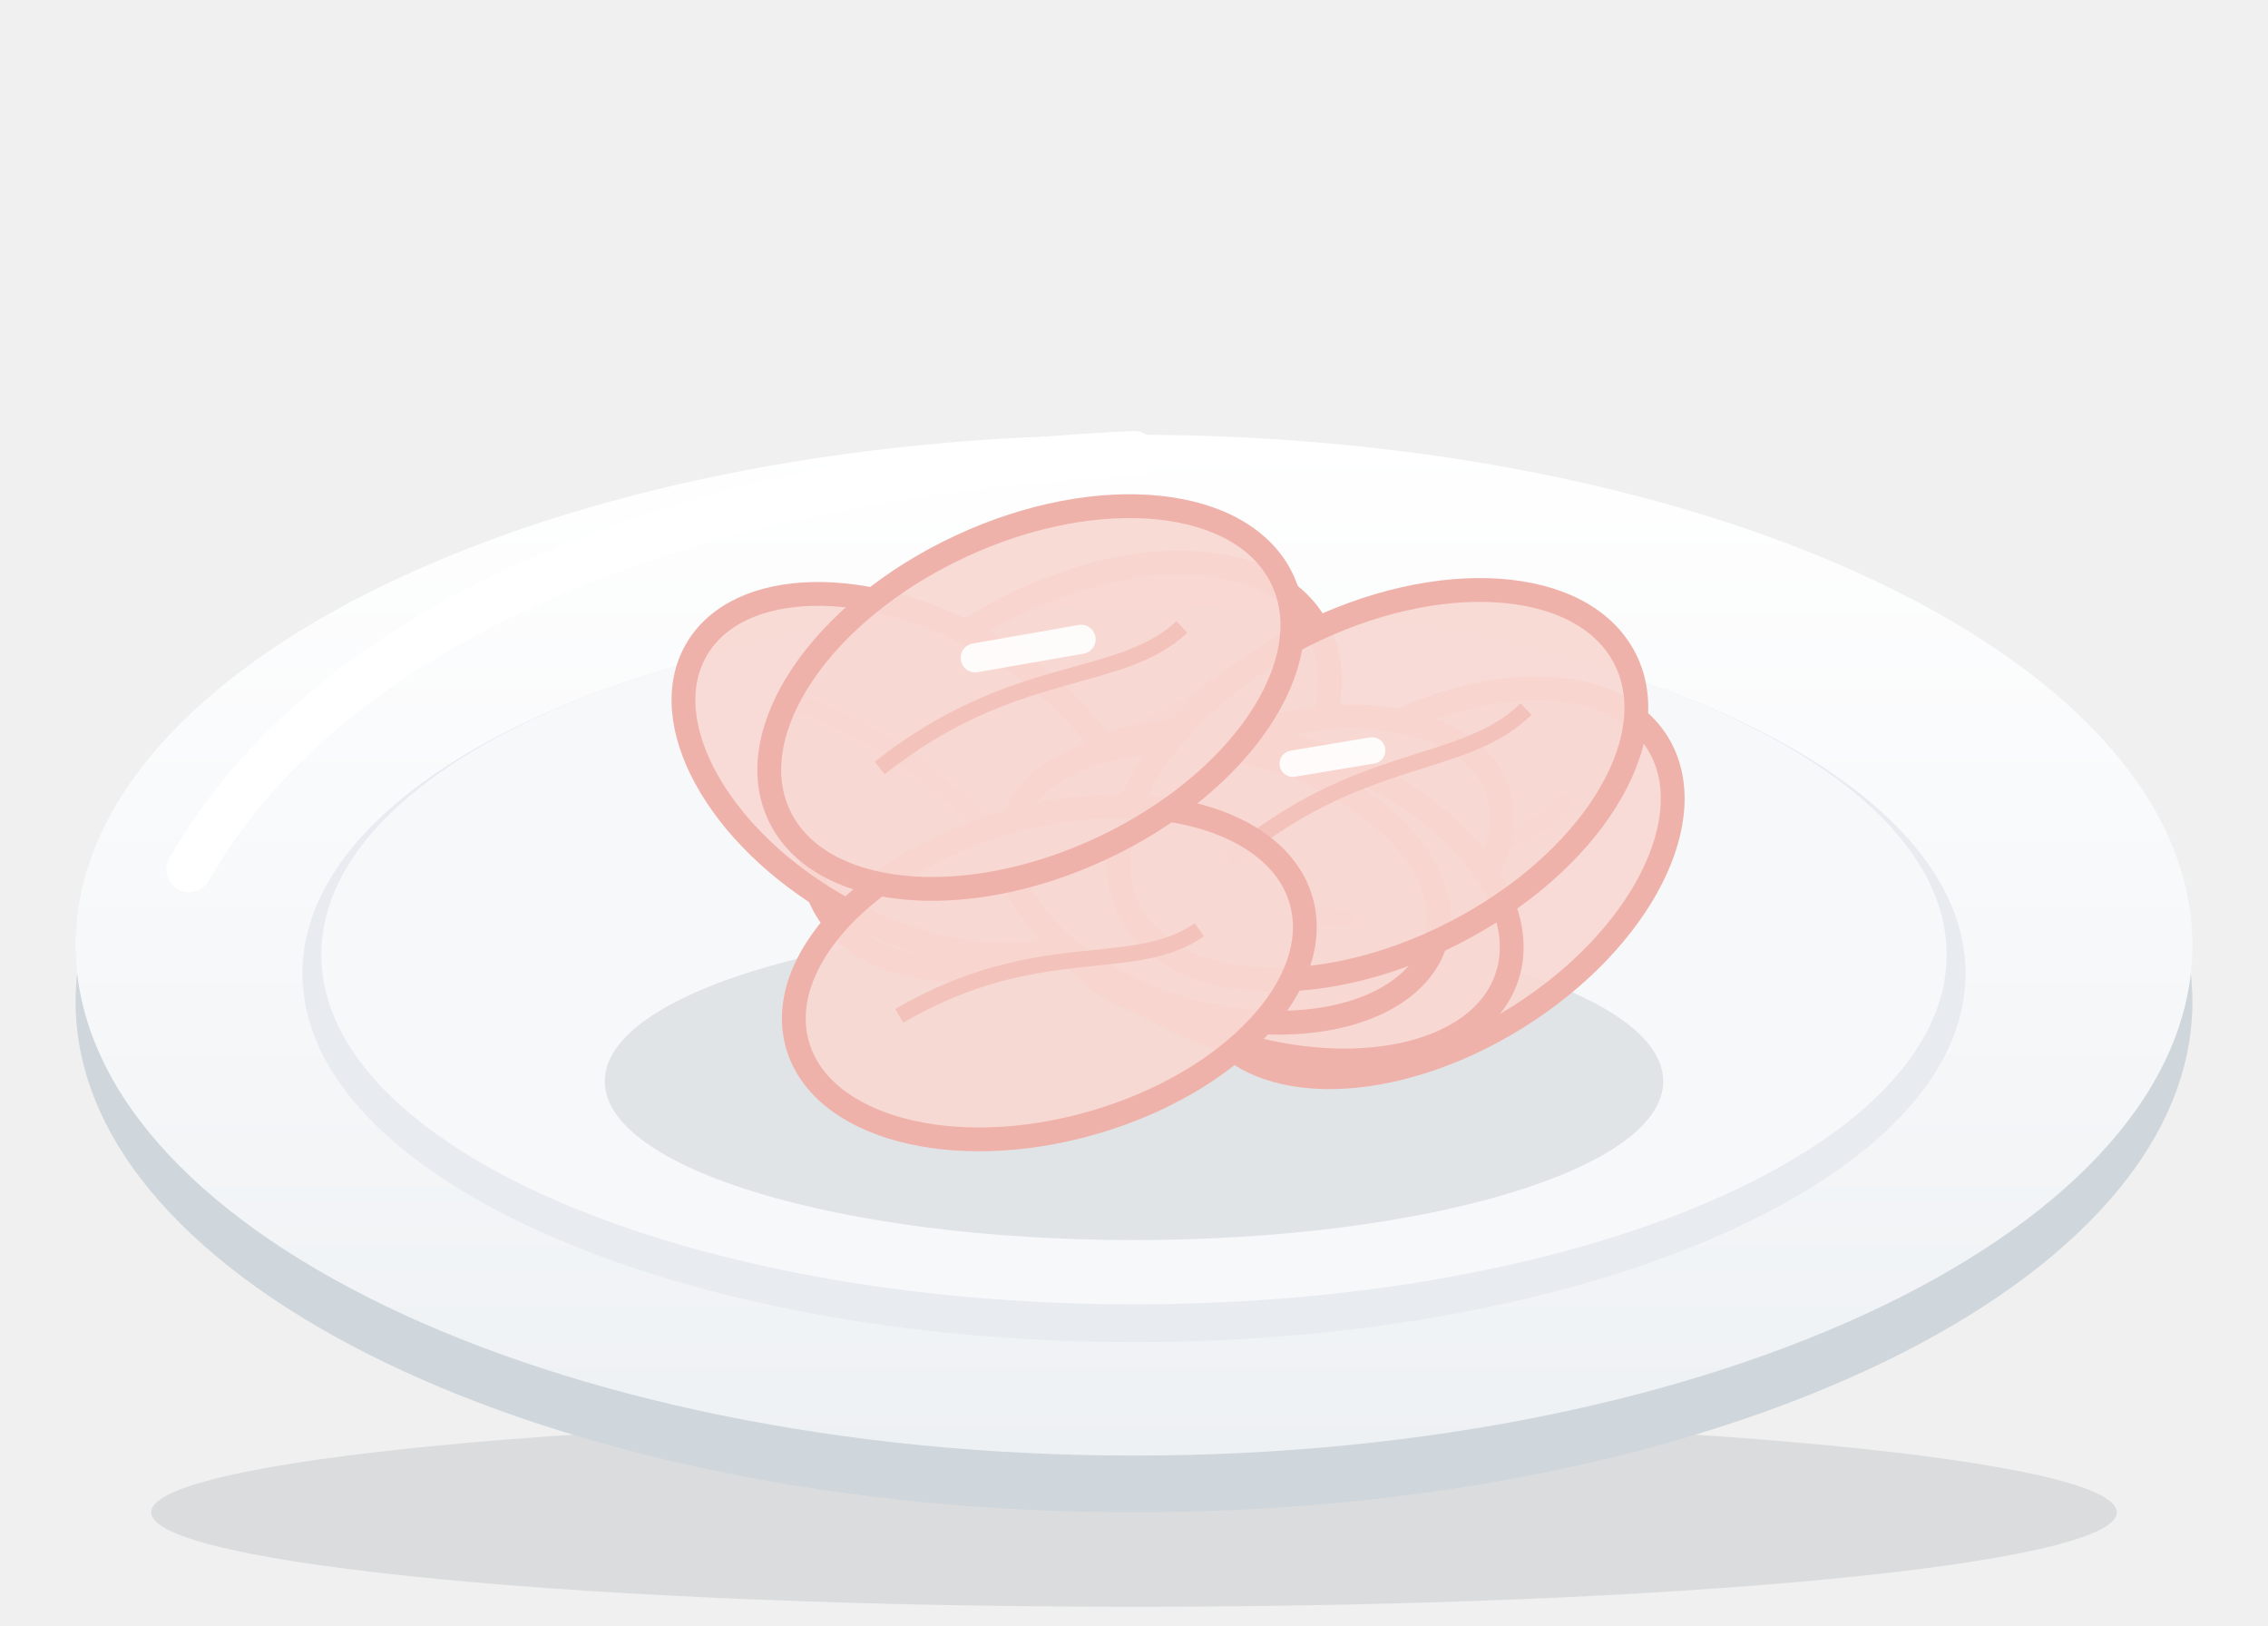
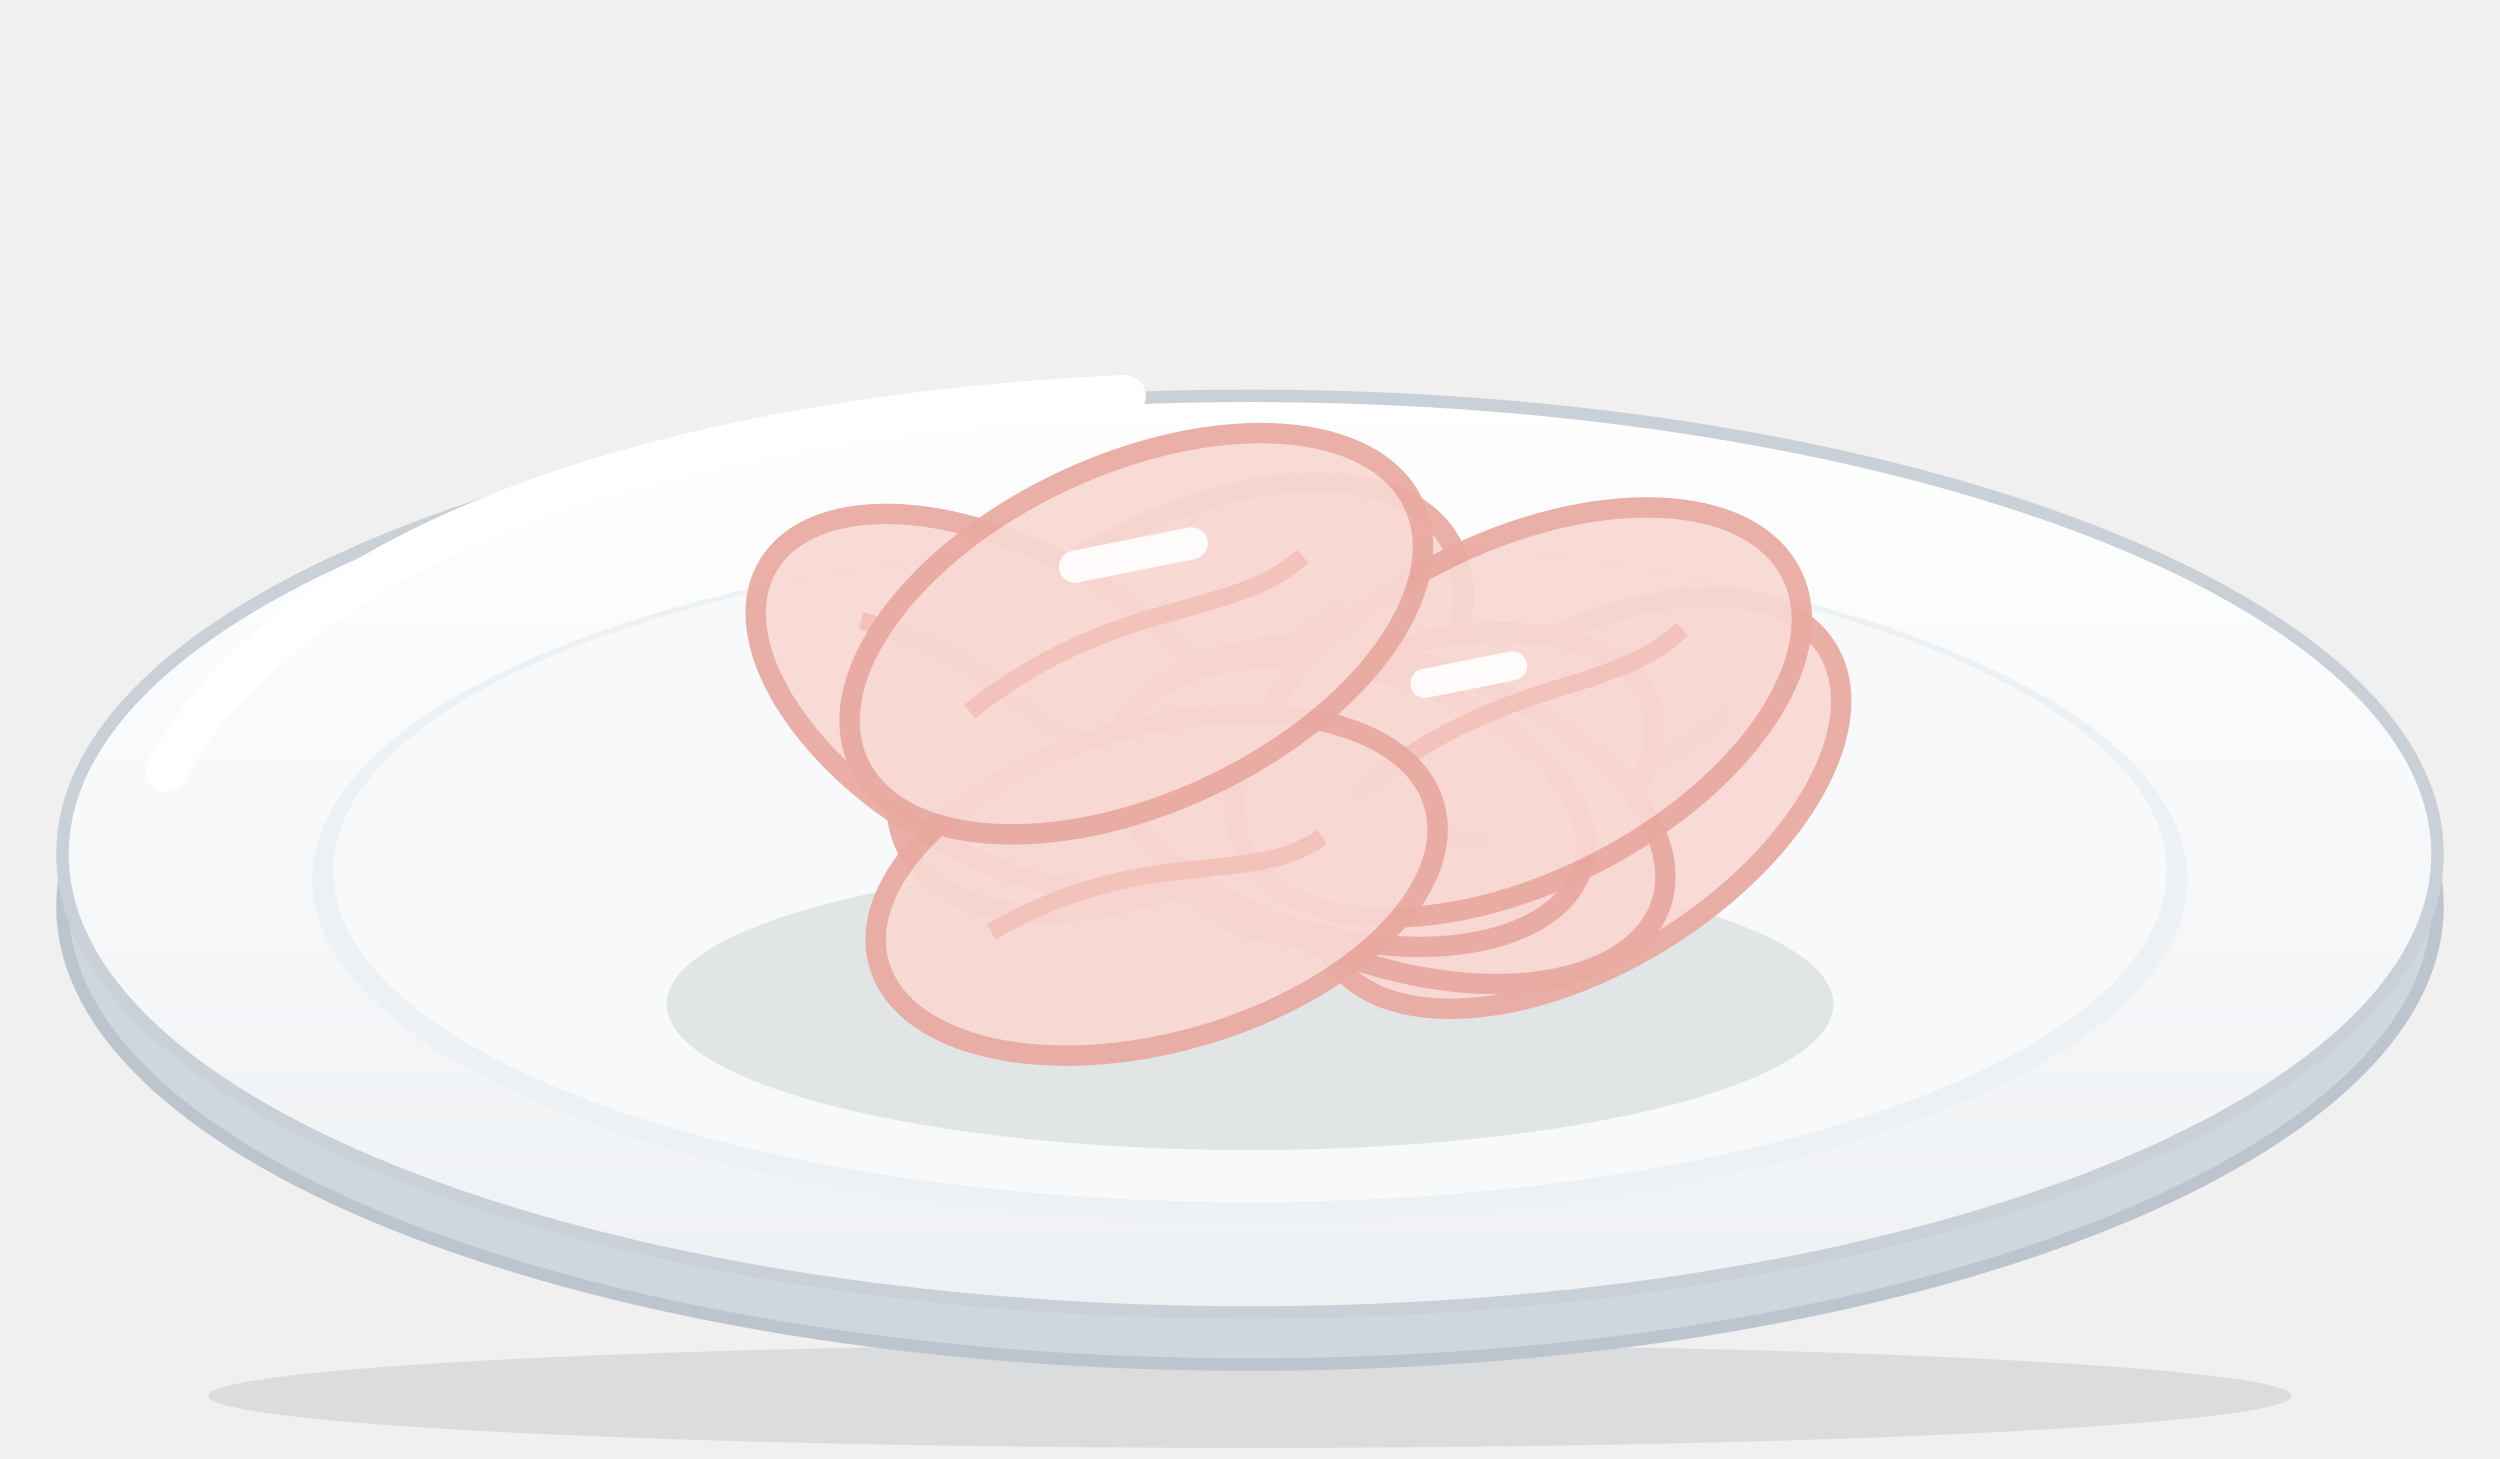
- <svg xmlns="http://www.w3.org/2000/svg" viewBox="0 10 120 86">
+ <svg xmlns="http://www.w3.org/2000/svg" viewBox="0 24 120 70">
  <defs>
    <filter id="soft" x="-20%" y="-50%" width="140%" height="200%">
-       <feGaussianBlur stdDeviation="0.8" />
+       <feGaussianBlur stdDeviation="0.7" />
    </filter>
    <linearGradient id="plate" x1="0" y1="0" x2="0" y2="1">
      <stop offset="0" stop-color="#ffffff" />
      <stop offset="1" stop-color="#eef1f4" />
    </linearGradient>
+     <linearGradient id="rice" x1="0" y1="0" x2="0" y2="1">
+       <stop offset="0.3" stop-color="#fdfdfb" />
+       <stop offset="1" stop-color="#dde2e8" />
+     </linearGradient>
+     <linearGradient id="nori" x1="0" y1="0" x2="1" y2="0">
+       <stop offset="0" stop-color="#2b3830" />
+       <stop offset="0.35" stop-color="#3d4c43" />
+       <stop offset="1" stop-color="#18201b" />
+     </linearGradient>
+     <radialGradient id="roe" cx="0.36" cy="0.32" r="0.72">
+       <stop offset="0" stop-color="#ffc99c" />
+       <stop offset="0.4" stop-color="#f7702e" />
+       <stop offset="0.85" stop-color="#cf3c10" />
+       <stop offset="1" stop-color="#93270a" />
+     </radialGradient>
  </defs>
-   <ellipse cx="60" cy="90" rx="52" ry="5" fill="#1c2b36" opacity="0.10" />
-   <ellipse cx="60" cy="63" rx="56" ry="27" fill="#cfd6dc" />
-   <ellipse cx="60" cy="60" rx="56" ry="27" fill="url(#plate)" />
-   <ellipse cx="60" cy="61.5" rx="44" ry="19.5" fill="#e8ecf0" />
-   <ellipse cx="60" cy="60.5" rx="43" ry="18.5" fill="#f6f8fa" />
-   <path d="M10 56 C18 42 38 35 60 34" fill="none" stroke="#fff" stroke-width="2.4" stroke-linecap="round" />
-   <g transform="translate(60 56) scale(1.4) translate(-60 -56)">
-     <ellipse cx="60" cy="64" rx="20" ry="6" fill="#1c2b36" opacity="0.10" />
-     <g transform="translate(57.6 52.1) rotate(-30)">
-       <ellipse rx="10.7" ry="6.4" fill="#f9d8d2" opacity="0.92" />
-       <ellipse rx="10.7" ry="6.4" fill="none" stroke="#efb2aa" stroke-width="0.9" />
+   <ellipse cx="60" cy="91" rx="50" ry="2.5" fill="#1c2b36" opacity="0.10" />
+   <ellipse cx="60" cy="67.5" rx="57" ry="22" fill="#cfd6dc" stroke="#bcc5cd" stroke-width="0.6" />
+   <ellipse cx="60" cy="65" rx="57" ry="22" fill="url(#plate)" stroke="#c9d0d7" stroke-width="0.6" />
+   <ellipse cx="60" cy="66.2" rx="45" ry="16.5" fill="#eef1f4" />
+   <ellipse cx="60" cy="65.8" rx="44" ry="15.9" fill="#f7f9fa" />
+   <path d="M8 61 C14 50 32 44 54 43" fill="none" stroke="#fff" stroke-width="2" stroke-linecap="round" />
+   <g transform="translate(60 61) scale(1.4) translate(-60 -56)">
+     <ellipse cx="60" cy="64" rx="20" ry="5" fill="#1c2b36" opacity="0.10" />
+     <g transform="translate(57.6 53.5) rotate(-30)">
+       <ellipse rx="10.7" ry="5.9" fill="#f9d8d2" opacity="0.92" stroke="#e8a8a0" stroke-width="0.7" />
      <path d="M-6.4 0 C0 -1.5 3.2 1 6.4 0" fill="none" stroke="#f3c2bb" stroke-width="0.6" />
    </g>
-     <g transform="translate(51.6 52.4) rotate(30)">
-       <ellipse rx="9.4" ry="5.7" fill="#f9d8d2" opacity="0.92" />
-       <ellipse rx="9.4" ry="5.7" fill="none" stroke="#efb2aa" stroke-width="0.9" />
+     <g transform="translate(51.6 53.7) rotate(30)">
+       <ellipse rx="9.4" ry="5.2" fill="#f9d8d2" opacity="0.92" stroke="#e8a8a0" stroke-width="0.7" />
      <path d="M-5.7 0 C0 -1.5 2.8 1 5.7 0" fill="none" stroke="#f3c2bb" stroke-width="0.6" />
    </g>
-     <g transform="translate(71.3 56.5) rotate(-32)">
-       <ellipse rx="10" ry="6" fill="#f9d8d2" opacity="0.92" />
-       <ellipse rx="10" ry="6" fill="none" stroke="#efb2aa" stroke-width="0.9" />
+     <g transform="translate(71.3 57.1) rotate(-32)">
+       <ellipse rx="10" ry="5.5" fill="#f9d8d2" opacity="0.92" stroke="#e8a8a0" stroke-width="0.7" />
      <path d="M-6 0 C0 -1.5 3 1 6 0" fill="none" stroke="#f3c2bb" stroke-width="0.6" />
    </g>
-     <g transform="translate(65.6 55.8) rotate(-19)">
-       <ellipse rx="8.6" ry="5.1" fill="#f9d8d2" opacity="0.92" />
-       <ellipse rx="8.6" ry="5.1" fill="none" stroke="#efb2aa" stroke-width="0.9" />
+     <g transform="translate(65.6 56.5) rotate(-19)">
+       <ellipse rx="8.6" ry="4.7" fill="#f9d8d2" opacity="0.92" stroke="#e8a8a0" stroke-width="0.7" />
      <path d="M-5.1 0 C0 -1.5 2.6 1 5.1 0" fill="none" stroke="#f3c2bb" stroke-width="0.6" />
    </g>
-     <g transform="translate(65.1 57) rotate(19)">
-       <ellipse rx="9.5" ry="5.7" fill="#f9d8d2" opacity="0.92" />
-       <ellipse rx="9.5" ry="5.7" fill="none" stroke="#efb2aa" stroke-width="0.9" />
+     <g transform="translate(65.1 57.5) rotate(19)">
+       <ellipse rx="9.5" ry="5.2" fill="#f9d8d2" opacity="0.92" stroke="#e8a8a0" stroke-width="0.7" />
      <path d="M-5.7 0 C0 -1.5 2.8 1 5.7 0" fill="none" stroke="#f3c2bb" stroke-width="0.6" />
    </g>
-     <g transform="translate(63.4 56.5) rotate(15)">
-       <ellipse rx="8.3" ry="5" fill="#f9d8d2" opacity="0.92" />
-       <ellipse rx="8.3" ry="5" fill="none" stroke="#efb2aa" stroke-width="0.9" />
+     <g transform="translate(63.4 57.1) rotate(15)">
+       <ellipse rx="8.3" ry="4.6" fill="#f9d8d2" opacity="0.92" stroke="#e8a8a0" stroke-width="0.7" />
      <path d="M-5 0 C0 -1.5 2.5 1 5 0" fill="none" stroke="#f3c2bb" stroke-width="0.6" />
    </g>
-     <g transform="translate(69.2 52.8) rotate(-27)">
-       <ellipse rx="10.5" ry="6.3" fill="#f9d8d2" opacity="0.92" />
-       <ellipse rx="10.5" ry="6.3" fill="none" stroke="#efb2aa" stroke-width="0.9" />
+     <g transform="translate(69.2 54) rotate(-27)">
+       <ellipse rx="10.5" ry="5.8" fill="#f9d8d2" opacity="0.92" stroke="#e8a8a0" stroke-width="0.7" />
      <path d="M-6.3 0 C0 -1.5 3.1 1 6.3 0" fill="none" stroke="#f3c2bb" stroke-width="0.6" />
    </g>
    <g transform="translate(56.8 59.9) rotate(-16)">
-       <ellipse rx="9.9" ry="5.9" fill="#f9d8d2" opacity="0.92" />
-       <ellipse rx="9.9" ry="5.9" fill="none" stroke="#efb2aa" stroke-width="0.9" />
+       <ellipse rx="9.9" ry="5.4" fill="#f9d8d2" opacity="0.92" stroke="#e8a8a0" stroke-width="0.7" />
      <path d="M-5.9 0 C0 -1.5 3 1 5.9 0" fill="none" stroke="#f3c2bb" stroke-width="0.6" />
    </g>
-     <g transform="translate(56.1 49.5) rotate(-25)">
-       <ellipse rx="10.5" ry="6.3" fill="#f9d8d2" opacity="0.92" />
-       <ellipse rx="10.5" ry="6.3" fill="none" stroke="#efb2aa" stroke-width="0.9" />
+     <g transform="translate(56.1 51.3) rotate(-25)">
+       <ellipse rx="10.5" ry="5.8" fill="#f9d8d2" opacity="0.92" stroke="#e8a8a0" stroke-width="0.7" />
      <path d="M-6.3 0 C0 -1.5 3.2 1 6.3 0" fill="none" stroke="#f3c2bb" stroke-width="0.6" />
    </g>
-     <path d="M54 48 l4 -0.7" stroke="#fff" stroke-width="1.1" stroke-linecap="round" opacity="0.9" />
-     <path d="M66 52 l3 -0.5" stroke="#fff" stroke-width="1" stroke-linecap="round" opacity="0.9" />
+     <path d="M54 49 l4 -0.8" stroke="#fff" stroke-width="1.1" stroke-linecap="round" opacity="0.9" />
+     <path d="M66 53 l3 -0.6" stroke="#fff" stroke-width="1" stroke-linecap="round" opacity="0.9" />
  </g>
</svg>
